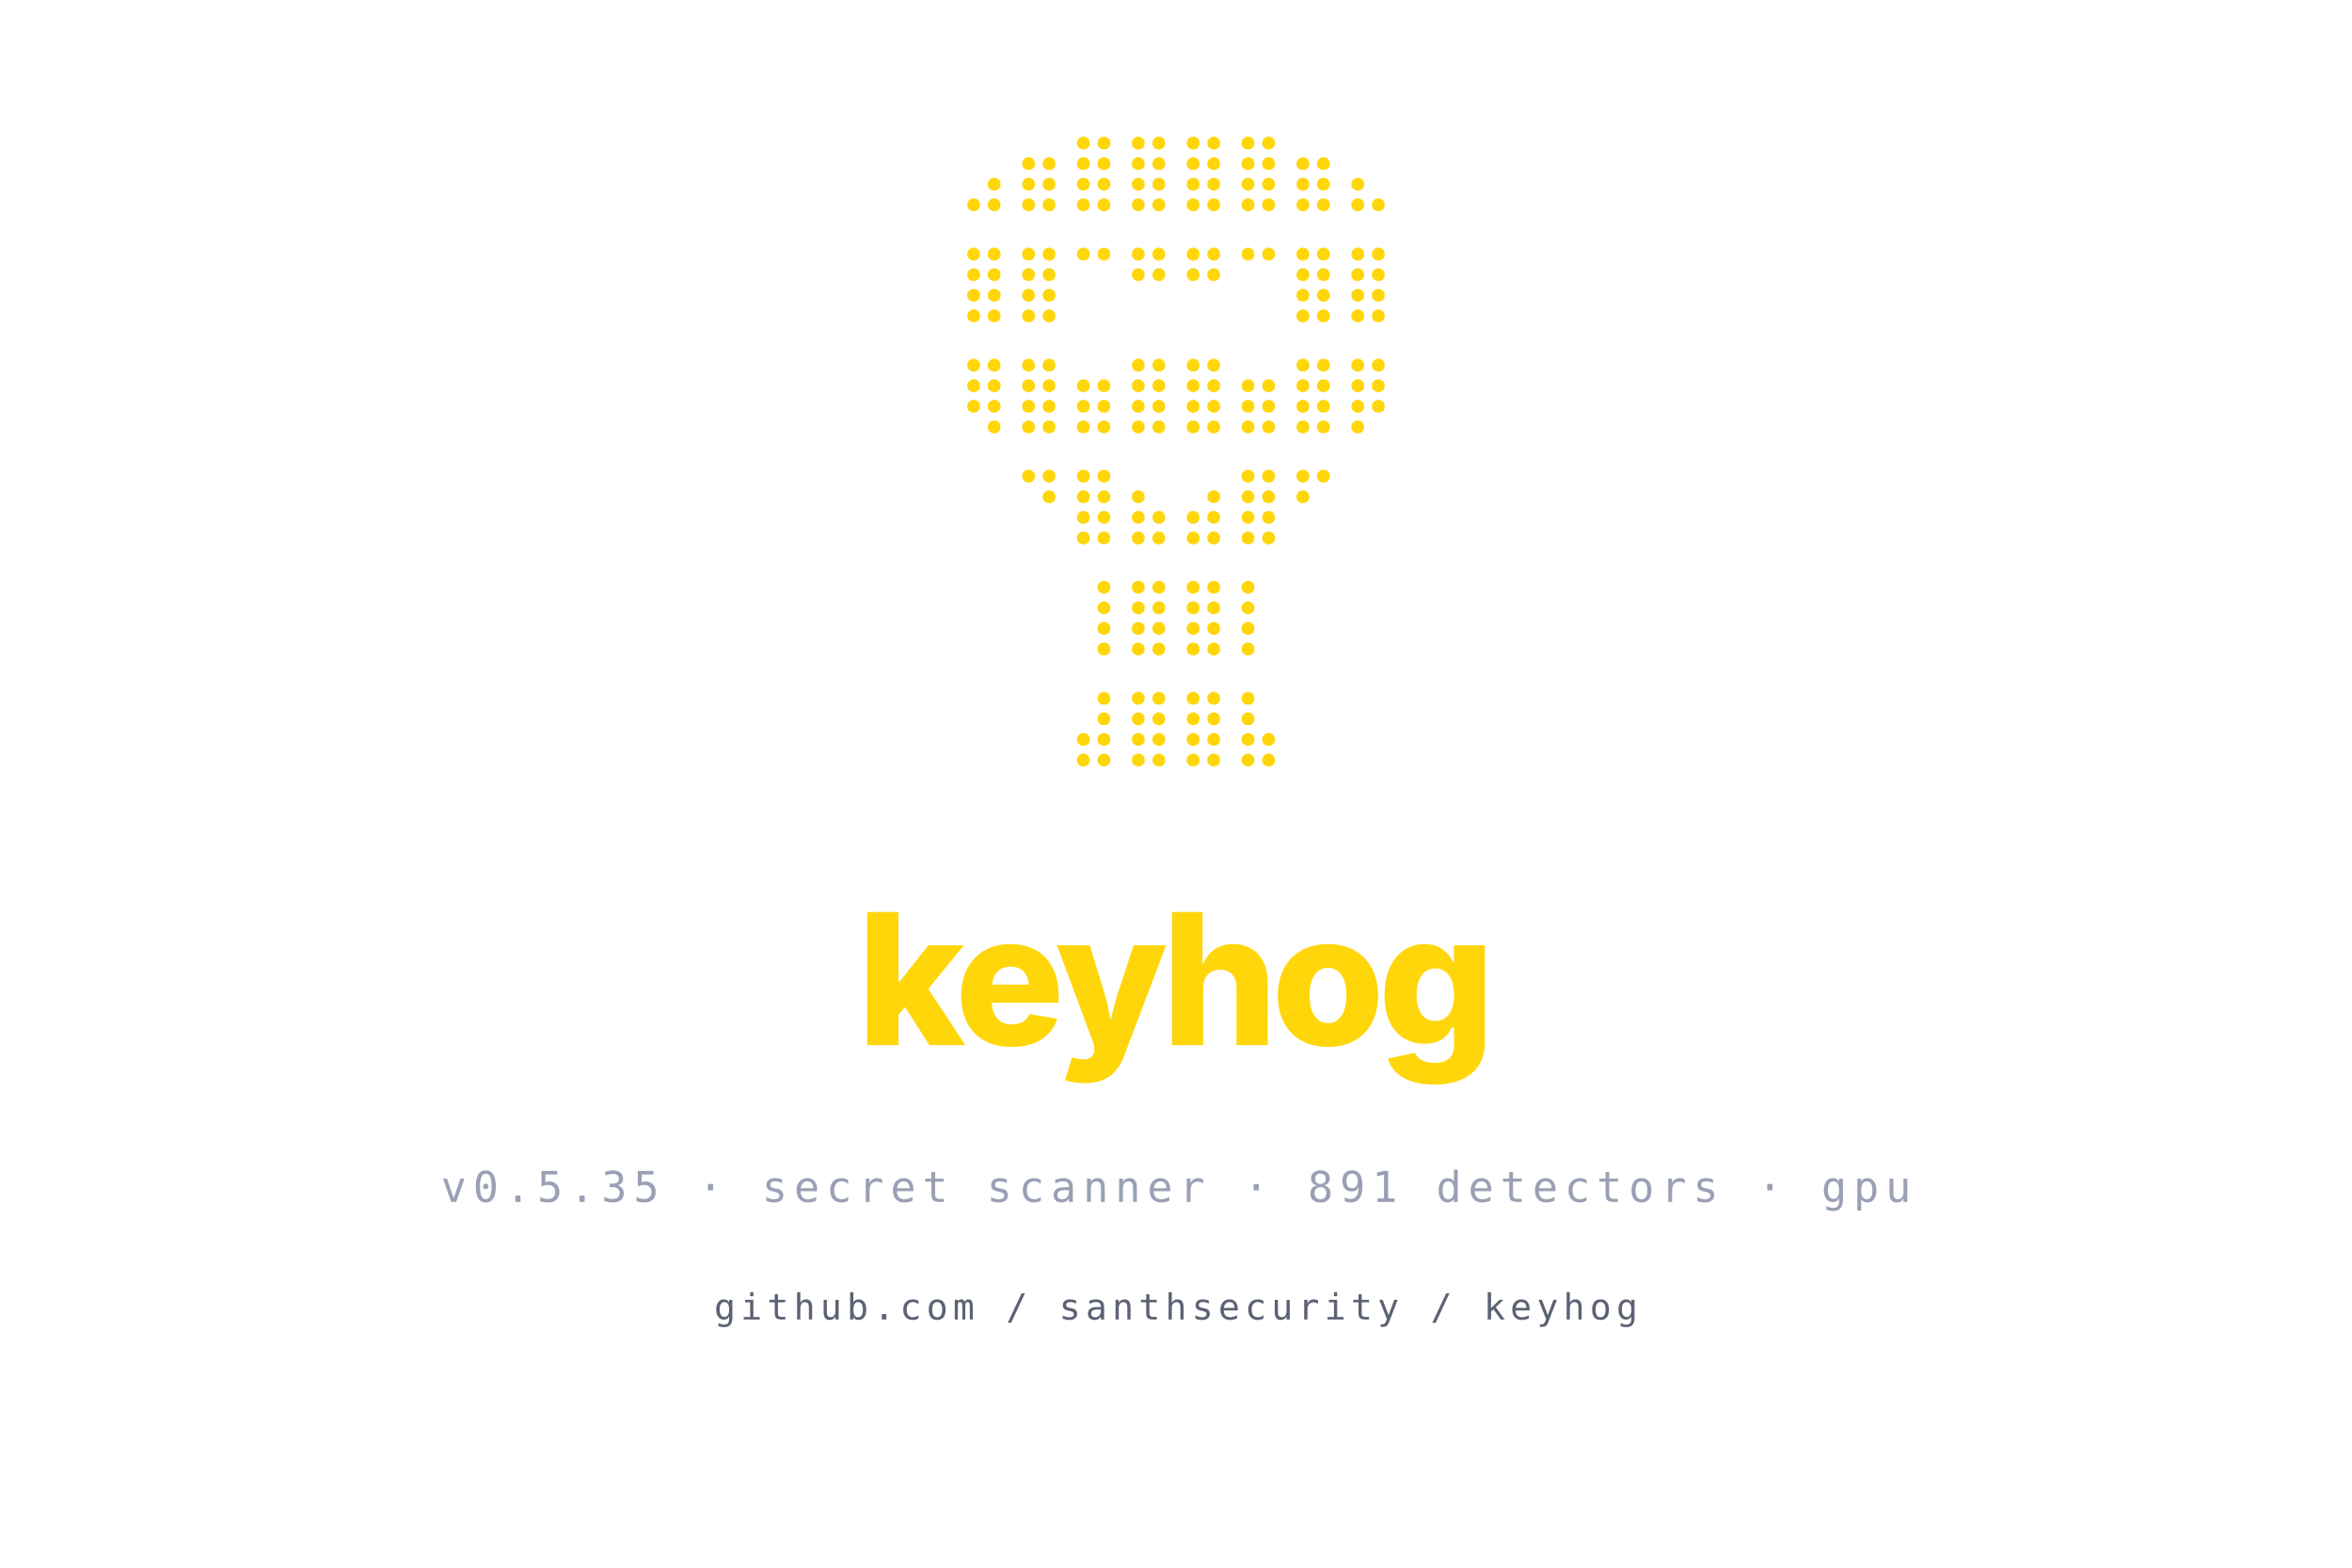
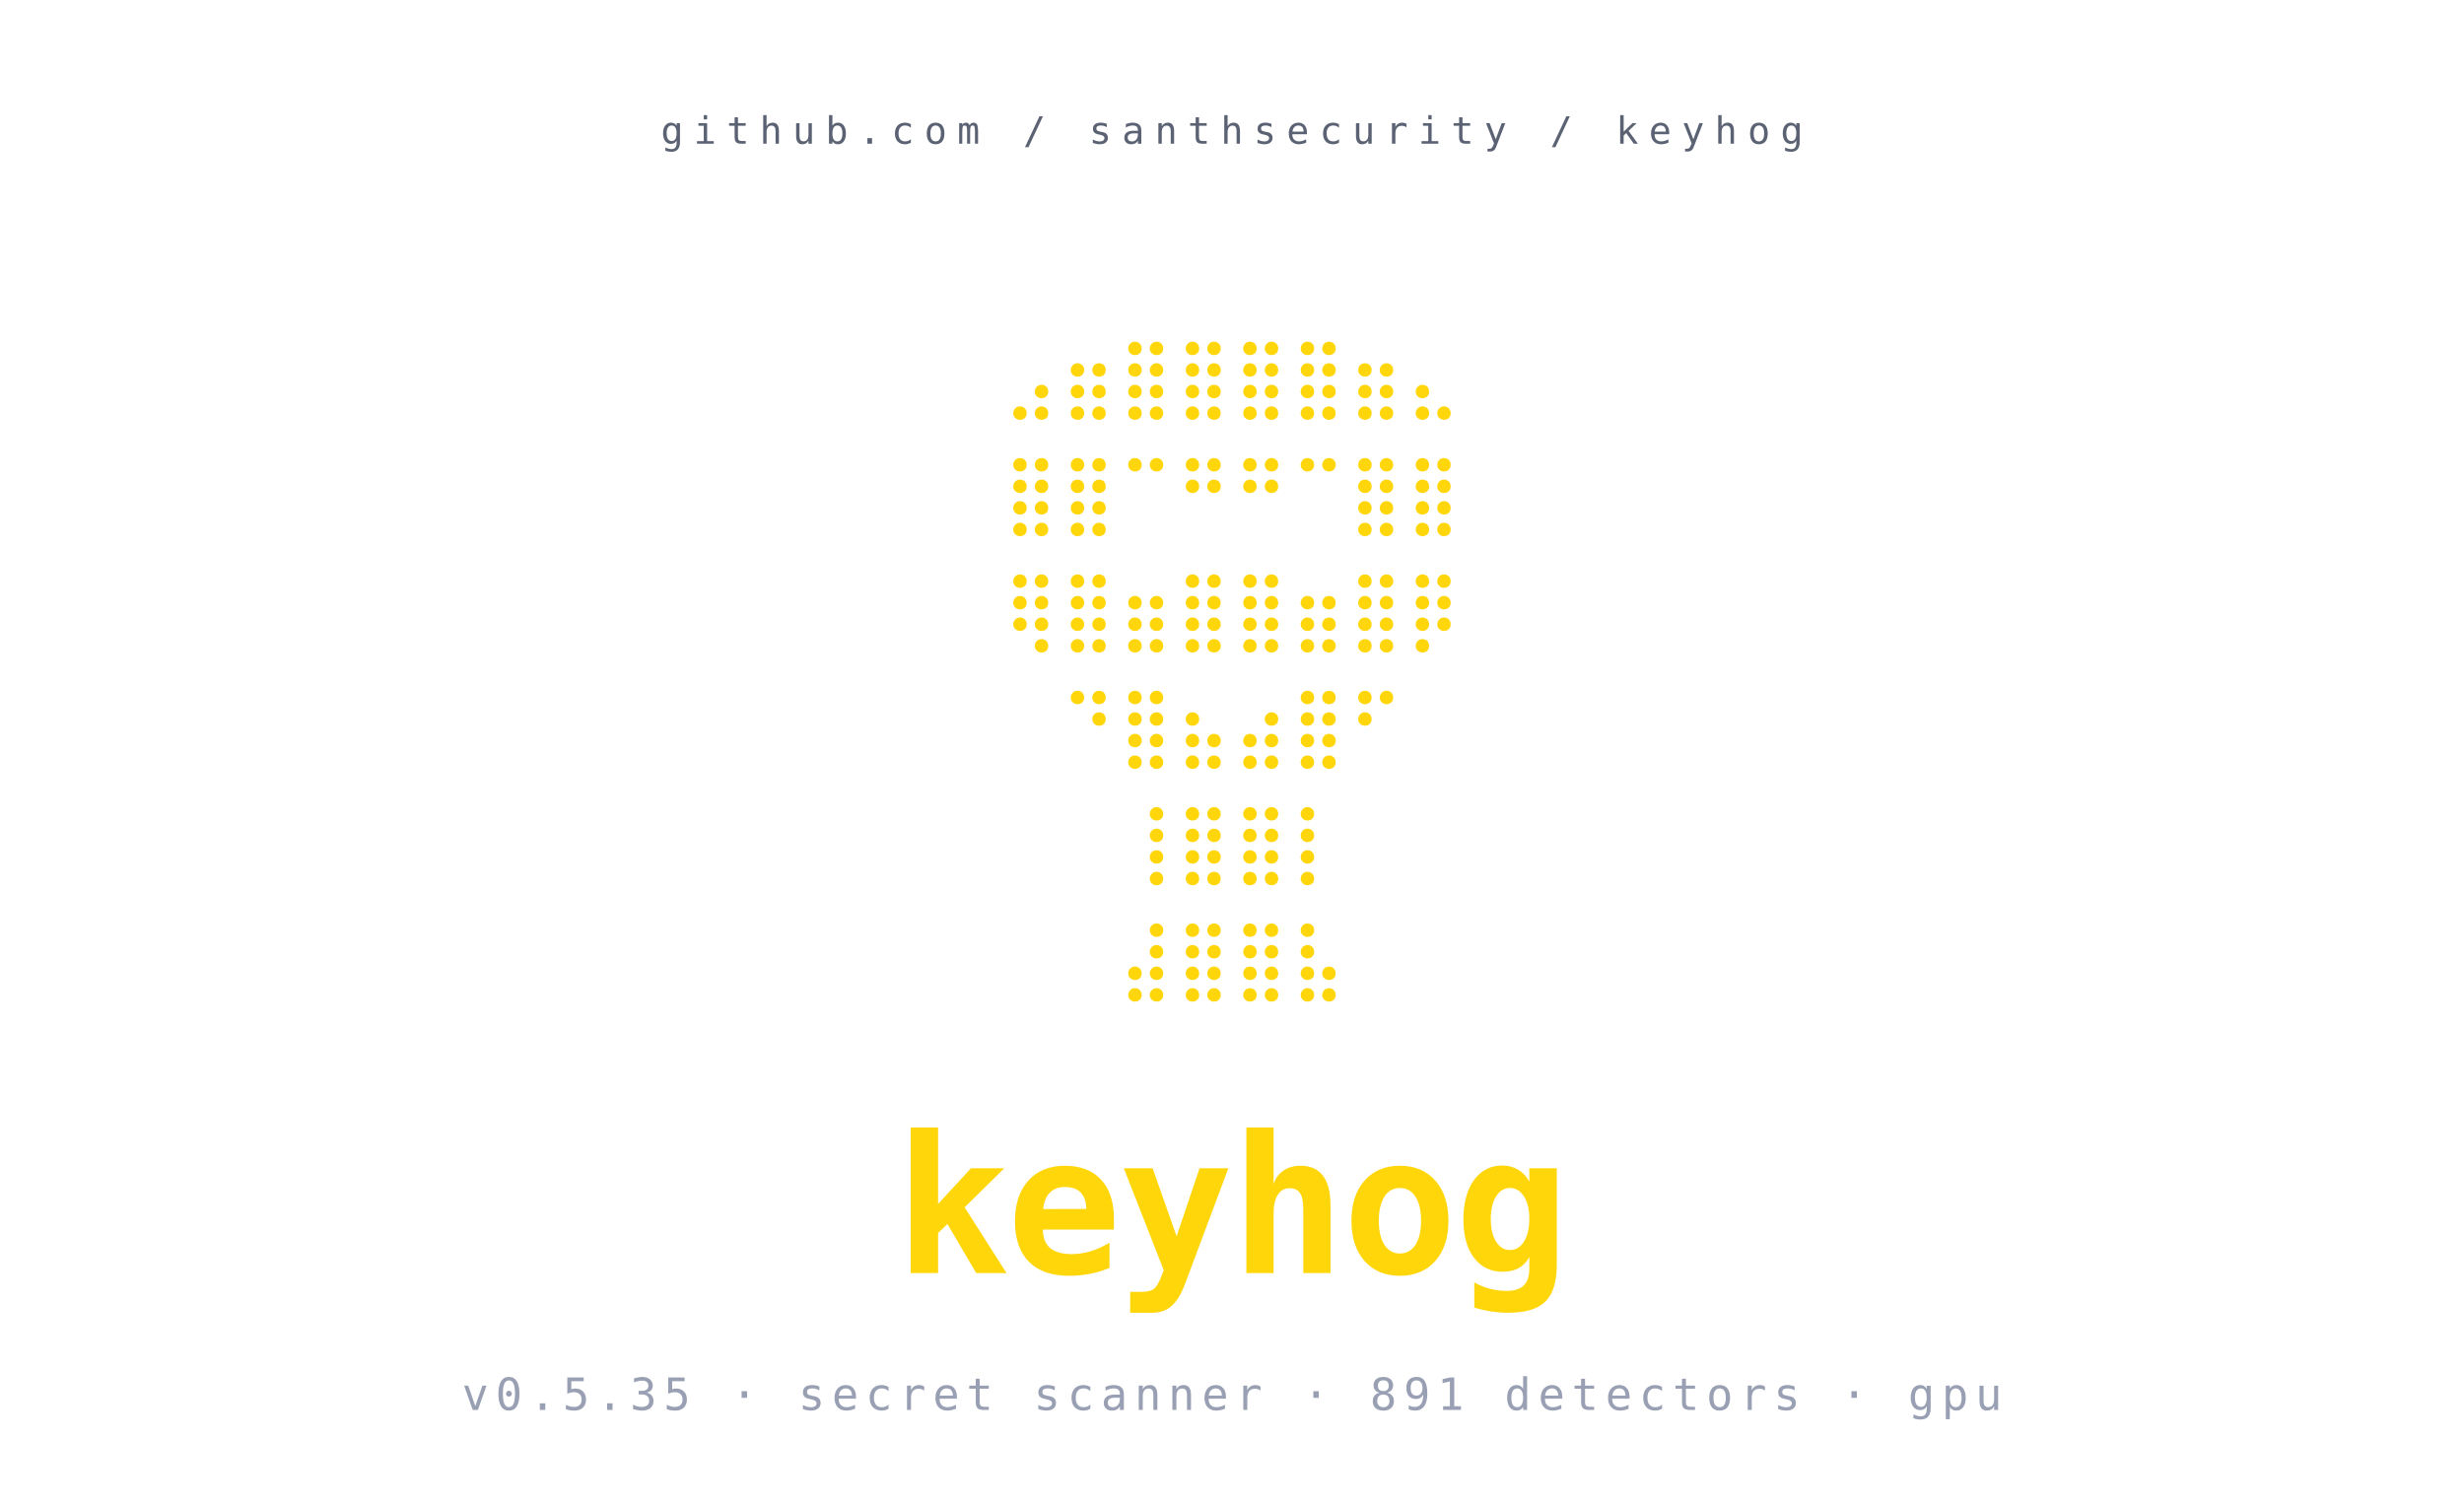
- <svg xmlns="http://www.w3.org/2000/svg" viewBox="0 0 720 480" width="720" height="480" role="img" aria-label="keyhog">
+ <svg xmlns="http://www.w3.org/2000/svg" viewBox="0 0 720 440" width="720" height="440" role="img" aria-label="keyhog">
  <g text-anchor="middle">
-     <g font-family="ui-monospace, 'JetBrains Mono', 'SF Mono', 'Cascadia Code', 'DejaVu Sans Mono', 'Liberation Mono', Menlo, Consolas, monospace" fill="#ffd60a" font-size="28" xml:space="preserve">
-       <text x="360" y="62">⠀⣠⣶⣿⣿⣿⣿⣶⣄⠀</text>
-       <text x="360" y="96">⠀⣿⣿⠉⠛⠛⠉⣿⣿⠀</text>
-       <text x="360" y="130">⠀⢿⣿⣶⣿⣿⣶⣿⡿⠀</text>
-       <text x="360" y="164">⠀⠀⠙⣿⣦⣴⣿⠋⠀⠀</text>
-       <text x="360" y="198">⠀⠀⠀⢸⣿⣿⡇⠀⠀⠀</text>
-       <text x="360" y="232">⠀⠀⠀⣼⣿⣿⣧⠀⠀⠀</text>
+     <text x="360" y="42" font-family="'JetBrains Mono', ui-monospace, 'SF Mono', Menlo, Consolas, monospace" font-size="11" fill="#5b6273" letter-spacing="3">github.com  /  santhsecurity  /  keyhog</text>
+     <g font-family="'JetBrains Mono', ui-monospace, 'SF Mono', 'Cascadia Code', 'DejaVu Sans Mono', 'Liberation Mono', Menlo, Consolas, monospace" fill="#ffd60a" font-size="28" xml:space="preserve">
+       <text x="360" y="120">⠀⣠⣶⣿⣿⣿⣿⣶⣄⠀</text>
+       <text x="360" y="154">⠀⣿⣿⠉⠛⠛⠉⣿⣿⠀</text>
+       <text x="360" y="188">⠀⢿⣿⣶⣿⣿⣶⣿⡿⠀</text>
+       <text x="360" y="222">⠀⠀⠙⣿⣦⣴⣿⠋⠀⠀</text>
+       <text x="360" y="256">⠀⠀⠀⢸⣿⣿⡇⠀⠀⠀</text>
+       <text x="360" y="290">⠀⠀⠀⣼⣿⣿⣧⠀⠀⠀</text>
    </g>
-     <text x="360" y="320" font-family="ui-sans-serif, system-ui, -apple-system, 'Segoe UI', Inter, 'Helvetica Neue', Arial, sans-serif" font-size="56" font-weight="800" letter-spacing="-2" fill="#ffd60a">keyhog</text>
-     <text x="360" y="368" font-family="ui-monospace, 'JetBrains Mono', 'SF Mono', Menlo, Consolas, monospace" font-size="13" fill="#9aa0b4" letter-spacing="2">v0.5.35  ·  secret scanner  ·  891 detectors  ·  gpu</text>
-     <text x="360" y="404" font-family="ui-monospace, 'JetBrains Mono', 'SF Mono', Menlo, Consolas, monospace" font-size="11" fill="#5b6273" letter-spacing="1.5">github.com / santhsecurity / keyhog</text>
+     <text x="360" y="372" font-family="'JetBrains Mono', 'JetBrainsMono-Bold', ui-monospace, 'SF Mono', 'Cascadia Code', Menlo, 'DejaVu Sans Mono', Consolas, monospace" font-size="56" font-weight="700" letter-spacing="-1" fill="#ffd60a">keyhog</text>
+     <text x="360" y="412" font-family="'JetBrains Mono', ui-monospace, 'SF Mono', Menlo, Consolas, monospace" font-size="13" fill="#9aa0b4" letter-spacing="2">v0.5.35  ·  secret scanner  ·  891 detectors  ·  gpu</text>
  </g>
</svg>
